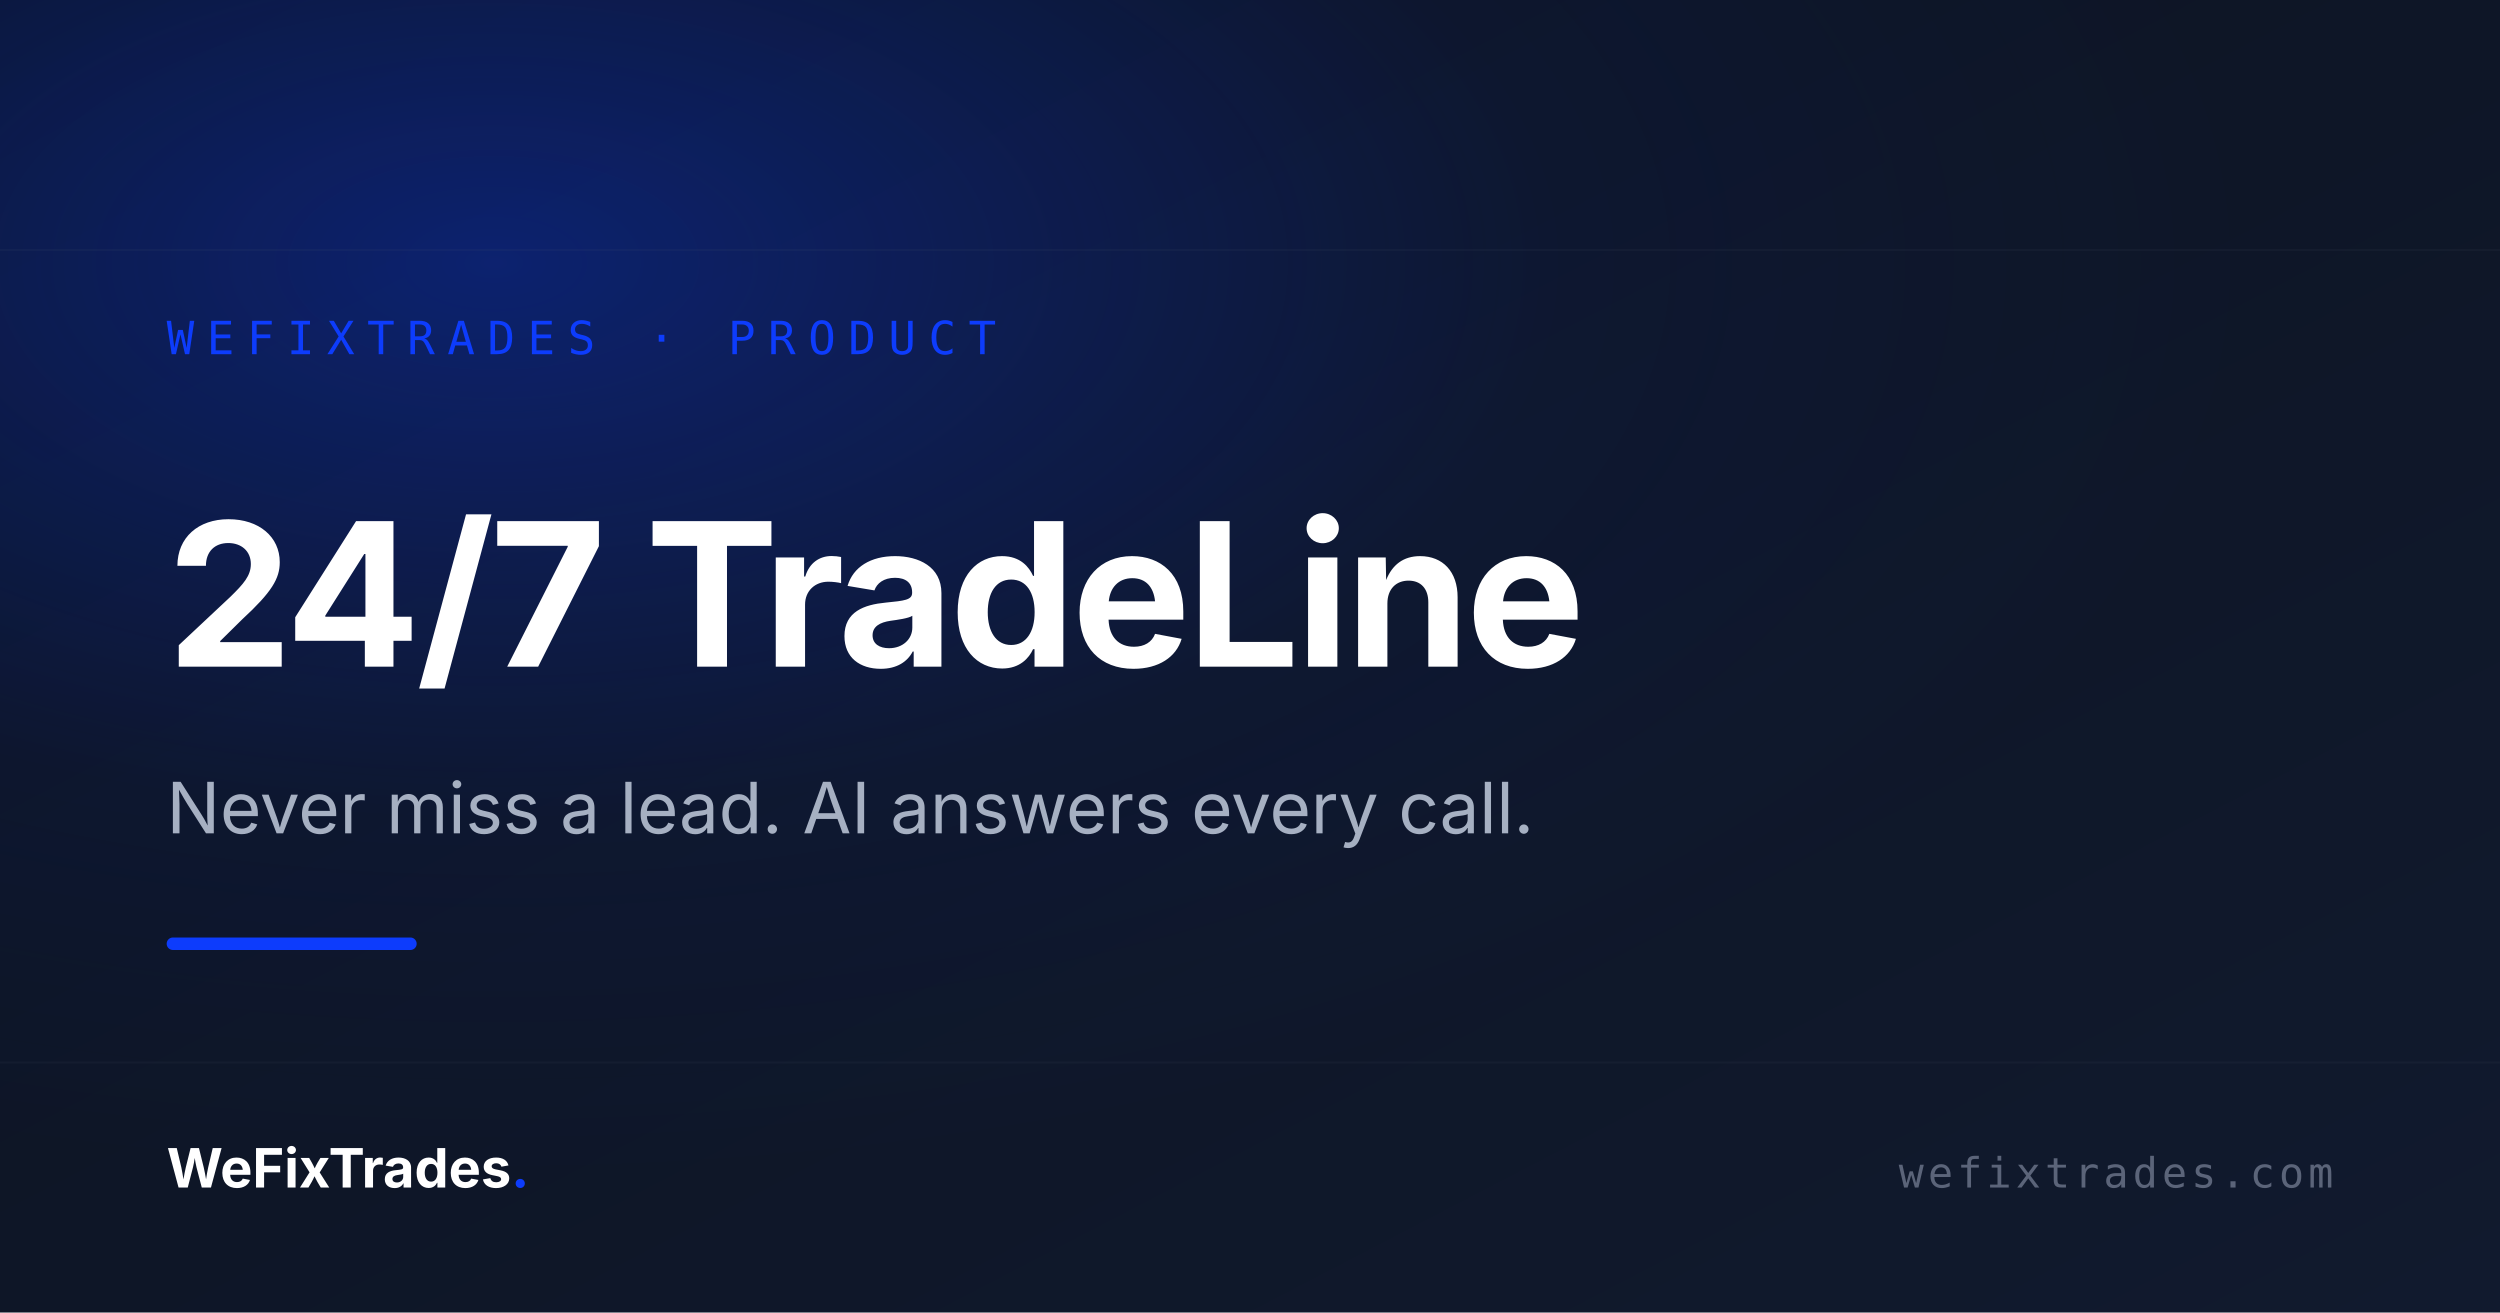
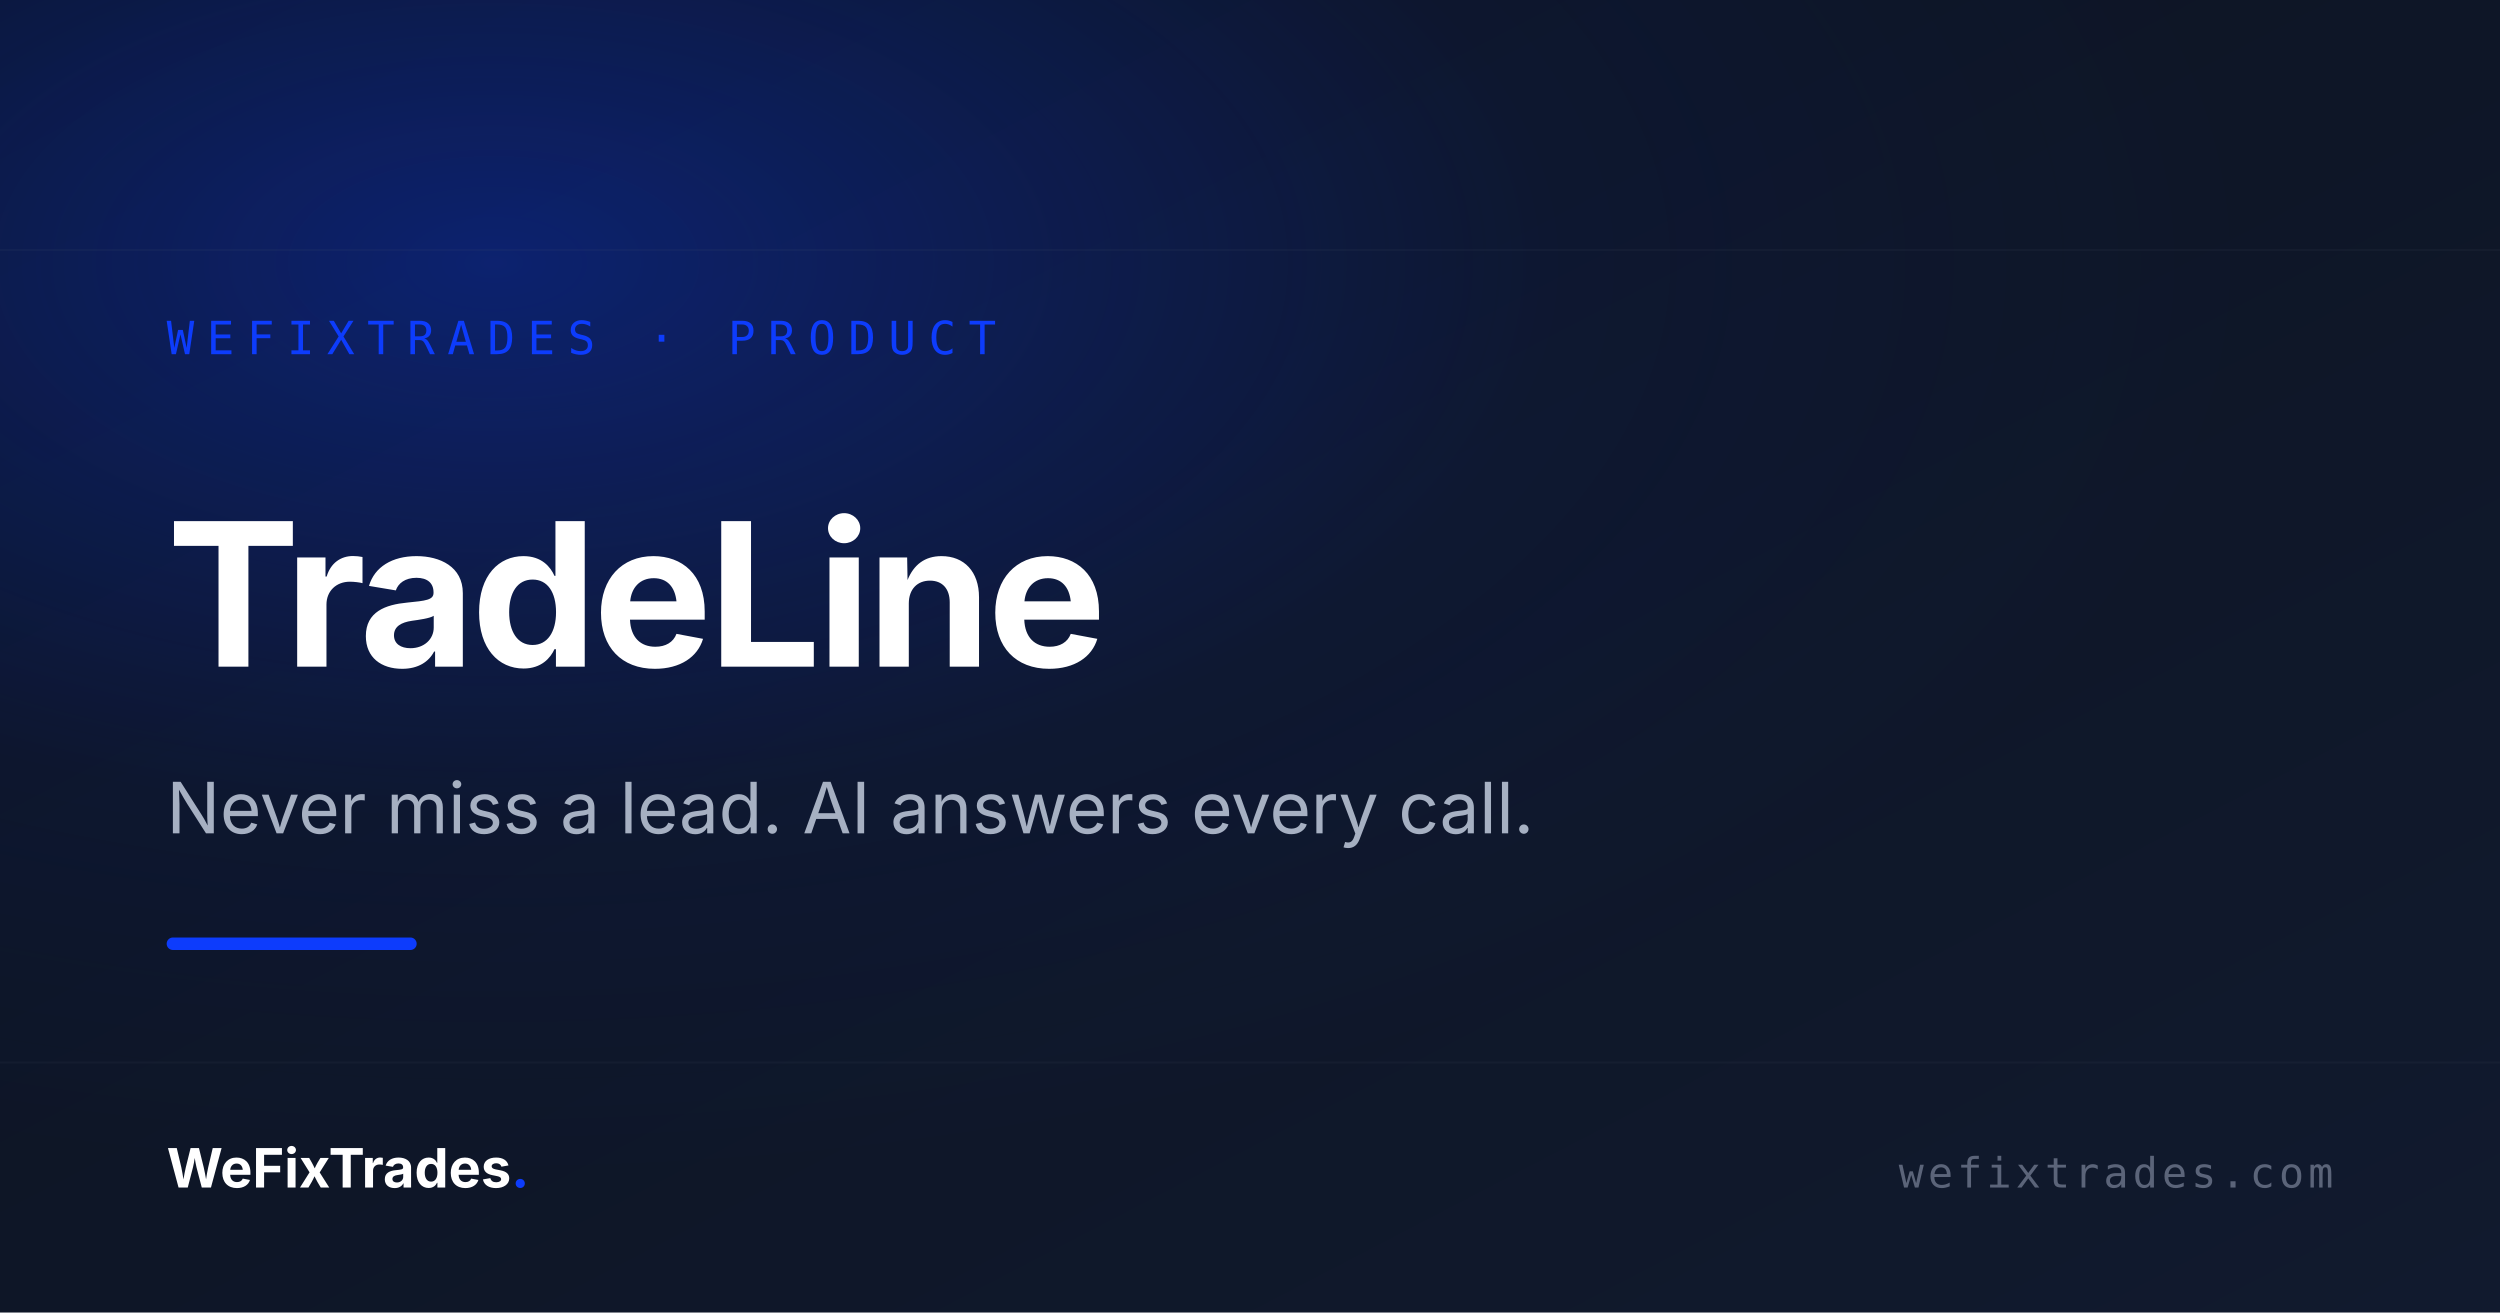
<svg xmlns="http://www.w3.org/2000/svg" width="1200" height="630" viewBox="0 0 1200 630">
  <defs>
    <linearGradient id="bg" x1="0" y1="0" x2="1" y2="1">
      <stop offset="0%" stop-color="#0B1220" />
      <stop offset="100%" stop-color="#111A2E" />
    </linearGradient>
    <radialGradient id="glow" cx="20%" cy="20%" r="70%">
      <stop offset="0%" stop-color="#0D3CFC" stop-opacity="0.35" />
      <stop offset="60%" stop-color="#0D3CFC" stop-opacity="0.05" />
      <stop offset="100%" stop-color="#0D3CFC" stop-opacity="0" />
    </radialGradient>
  </defs>
  <rect width="1200" height="630" fill="url(#bg)" />
  <rect width="1200" height="630" fill="url(#glow)" />
  <g stroke="#5B6479" stroke-opacity="0.08" stroke-width="1">
    <line x1="0" y1="120" x2="1200" y2="120" />
    <line x1="0" y1="510" x2="1200" y2="510" />
  </g>
  <text x="80" y="170" font-family="ui-monospace, SFMono-Regular, Menlo, monospace" font-size="22" fill="#0D3CFC" letter-spacing="6">WEFIXTRADES · PRODUCT</text>
-   <text x="80" y="320" font-family="Inter, system-ui, -apple-system, Segoe UI, sans-serif" font-size="96" font-weight="700" fill="#FFFFFF" letter-spacing="-2">24/7 TradeLine</text>
+   <text x="80" y="320" font-family="Inter, system-ui, -apple-system, Segoe UI, sans-serif" font-size="96" font-weight="700" fill="#FFFFFF" letter-spacing="-2">TradeLine</text>
  <text x="80" y="400" font-family="Inter, system-ui, -apple-system, Segoe UI, sans-serif" font-size="34" fill="#A6B0C2">Never miss a lead. AI answers every call.</text>
  <rect x="80" y="450" width="120" height="6" rx="3" fill="#0D3CFC" />
  <text x="80" y="570" font-family="Inter, system-ui, -apple-system, Segoe UI, sans-serif" font-size="26" font-weight="700" fill="#FFFFFF">WeFixTrades<tspan fill="#0D3CFC">.</tspan>
  </text>
  <text x="1120" y="570" font-family="ui-monospace, SFMono-Regular, Menlo, monospace" font-size="20" fill="#5B6479" text-anchor="end" letter-spacing="2">wefixtrades.com</text>
</svg>
